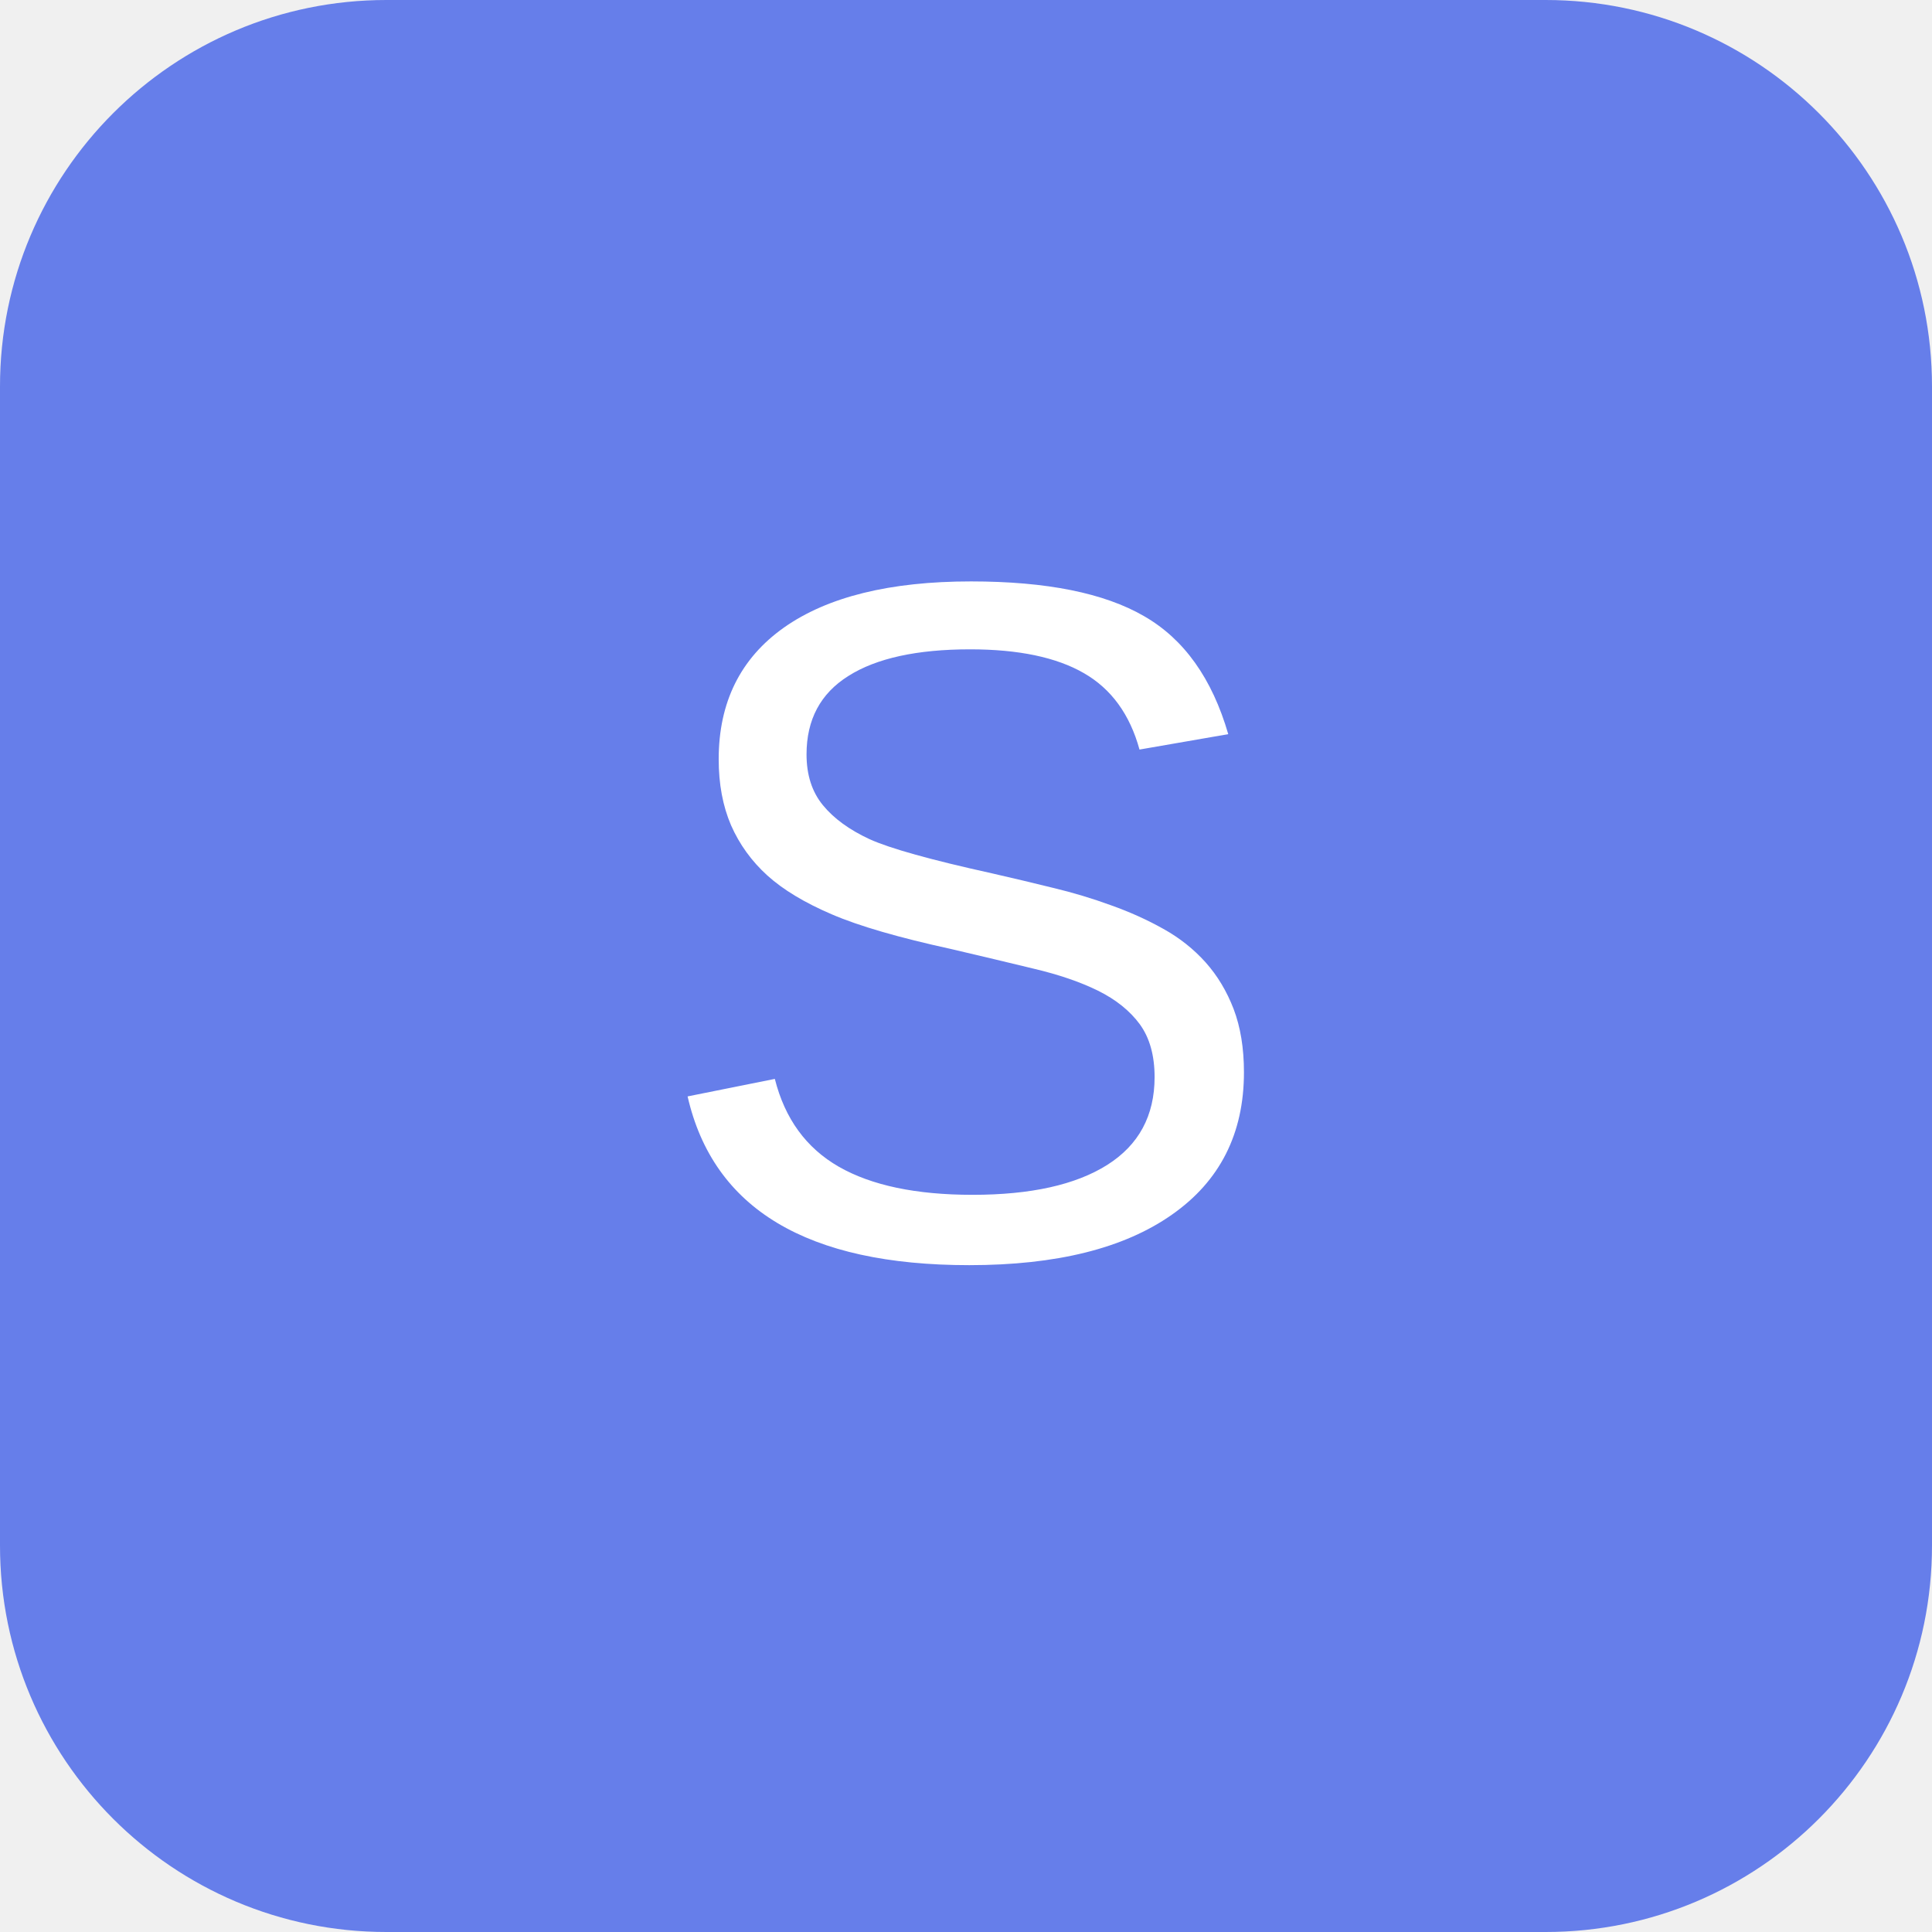
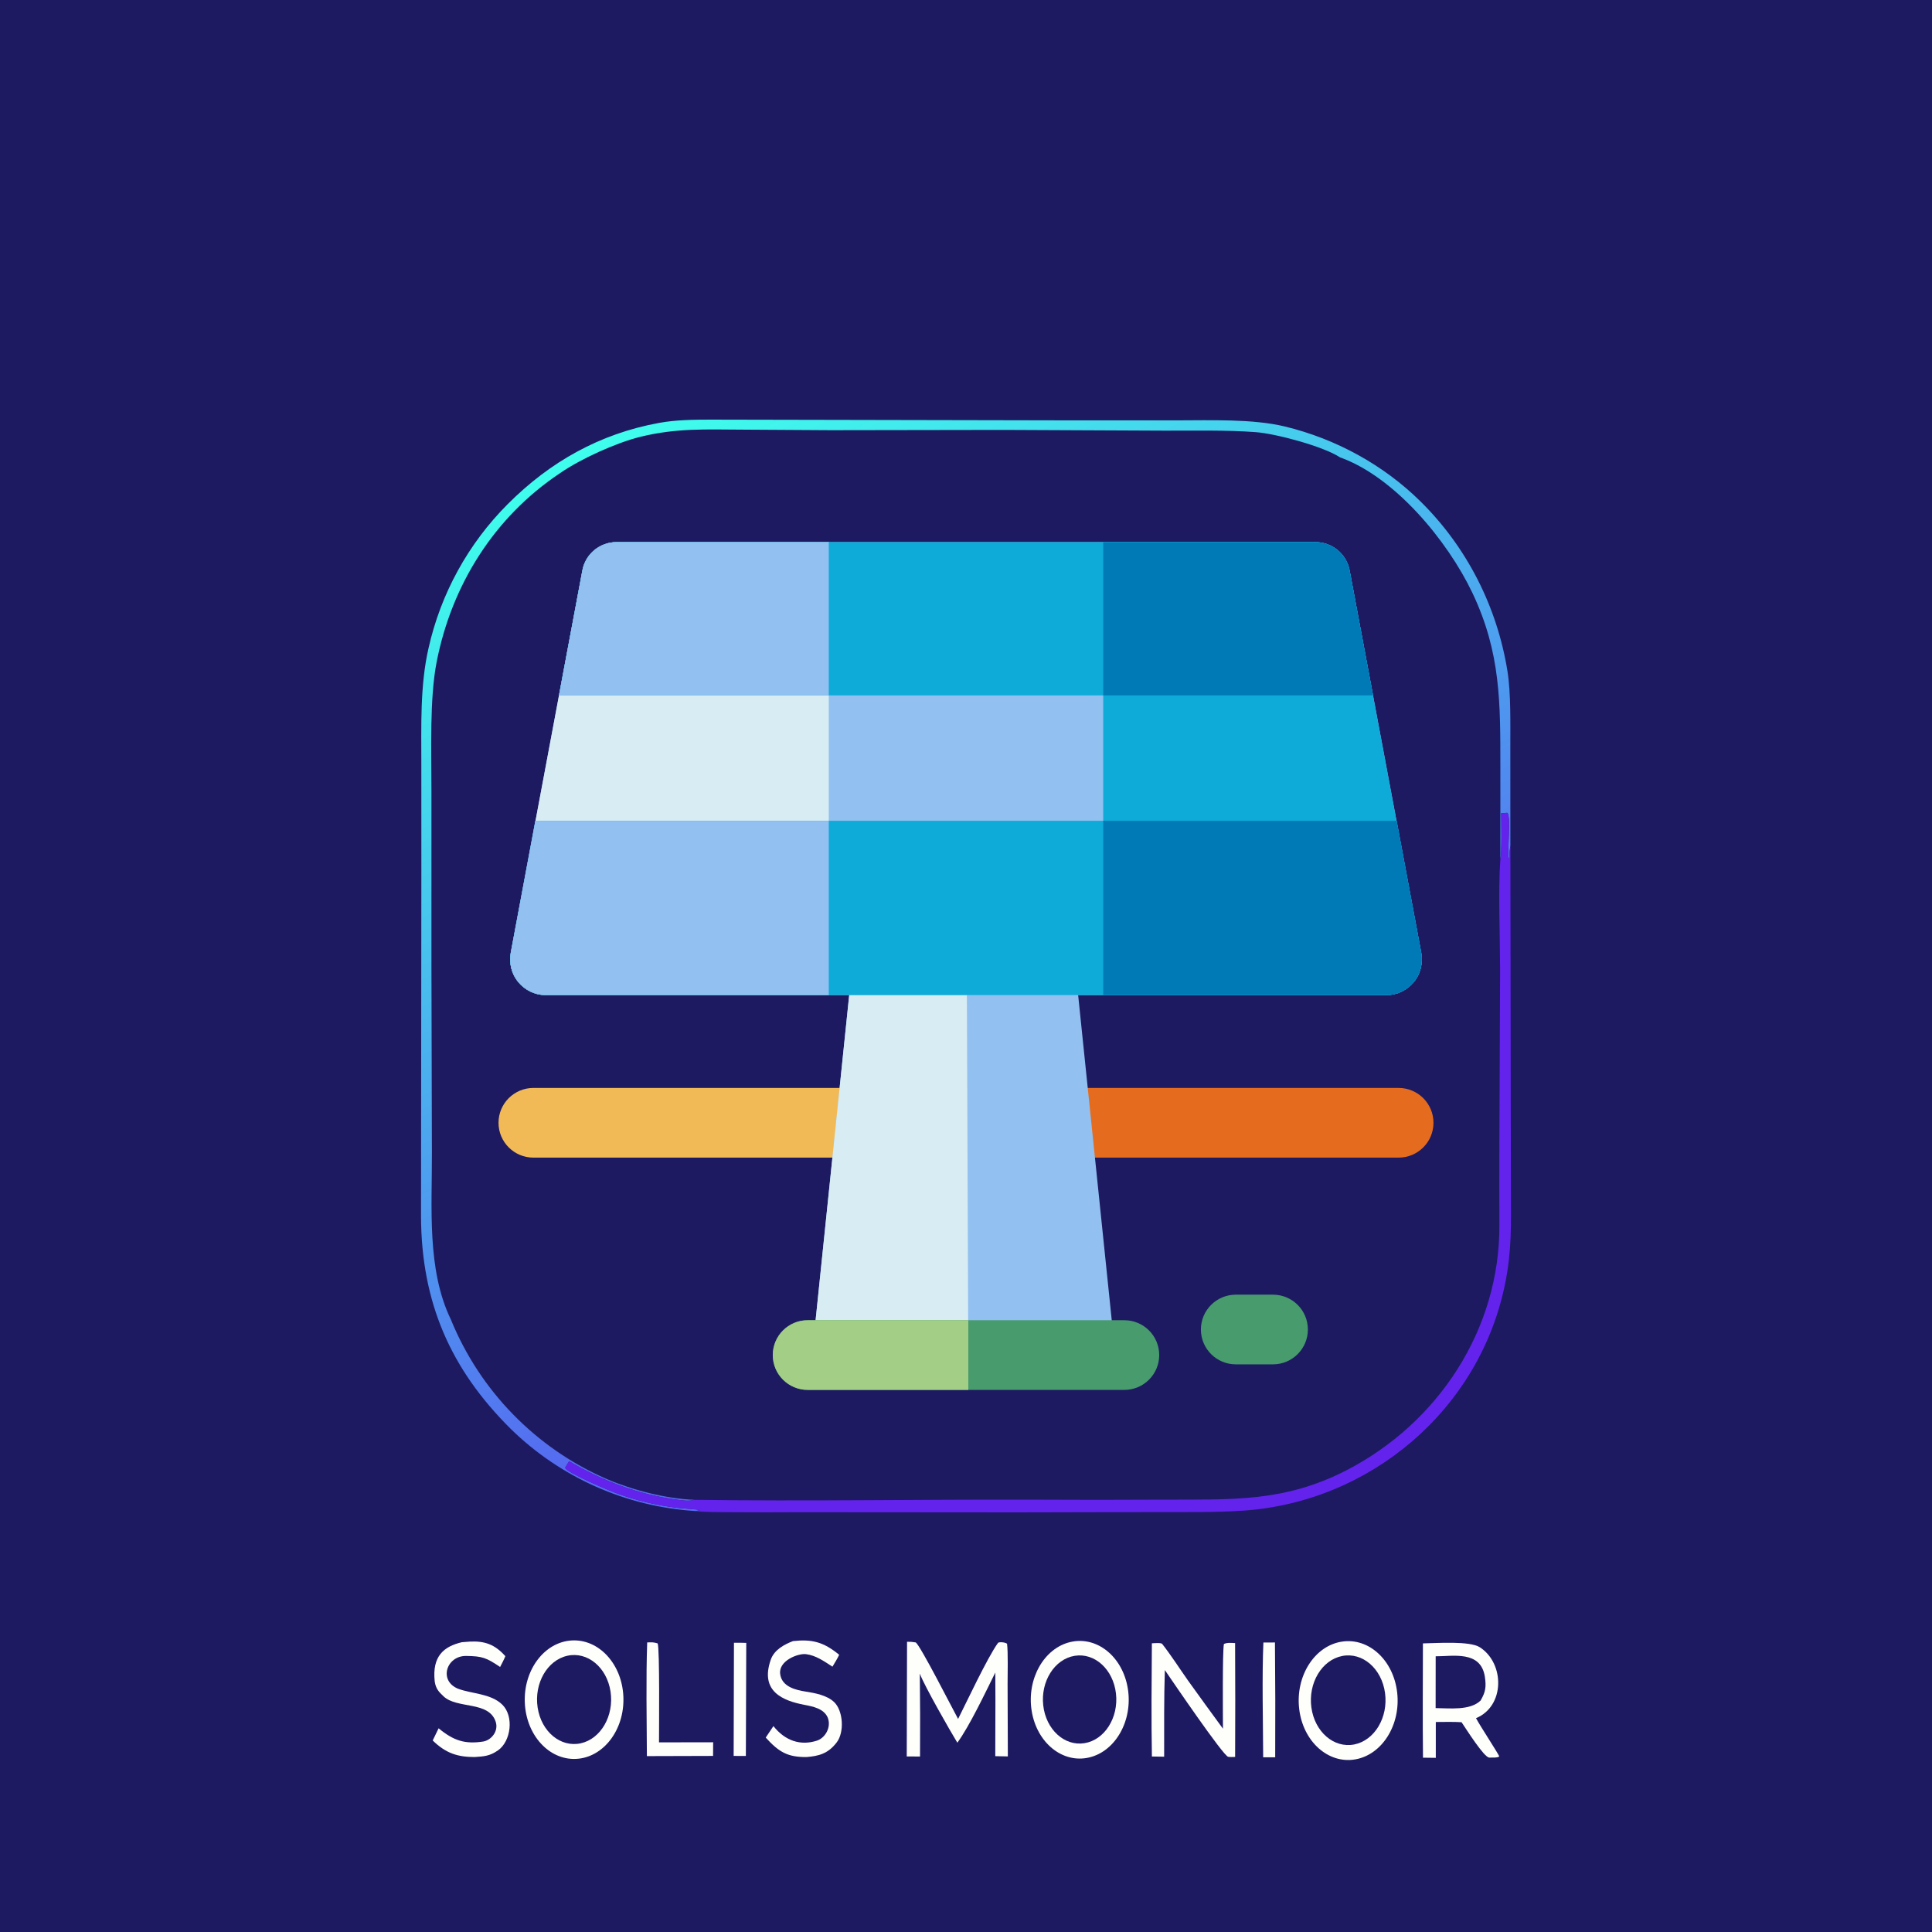
- <svg xmlns="http://www.w3.org/2000/svg" viewBox="0 0 100 100">
-   <rect width="100" height="100" rx="20" fill="#667eea" />
-   <text x="50" y="65" font-size="50" text-anchor="middle" fill="white" font-family="Arial, sans-serif">S</text>
+ <svg xmlns="http://www.w3.org/2000/svg" height="1024" preserveAspectRatio="none" style="display: block;" version="1.1" viewBox="0 0 2048 2048" width="1024" id="svg46" xml:space="preserve">
+   <defs id="defs12">
+     <linearGradient gradientUnits="userSpaceOnUse" id="Gradient1" x1="961.322" x2="727.597" y1="939" y2="877.598">
+       <stop class="stop0" offset="0" stop-color="rgb(0,197,193)" stop-opacity="1" id="stop1" />
+       <stop class="stop1" offset="1" stop-color="rgb(83,255,255)" stop-opacity="1" id="stop2" />
+     </linearGradient>
+     <linearGradient gradientUnits="userSpaceOnUse" id="Gradient2" x1="1111.73" x2="1065.33" y1="865.806" y2="835.289">
+       <stop class="stop0" offset="0" stop-color="rgb(10,122,212)" stop-opacity="1" id="stop3" />
+       <stop class="stop1" offset="1" stop-color="rgb(19,39,230)" stop-opacity="1" id="stop4" />
+     </linearGradient>
+     <linearGradient gradientUnits="userSpaceOnUse" id="Gradient3" x1="1092.25" x2="1162.99" y1="1244.55" y2="927.202">
+       <stop class="stop0" offset="0" stop-color="rgb(169,20,239)" stop-opacity="1" id="stop5" />
+       <stop class="stop1" offset="1" stop-color="rgb(43,50,244)" stop-opacity="1" id="stop6" />
+     </linearGradient>
+     <linearGradient gradientUnits="userSpaceOnUse" id="Gradient4" x1="1248.99" x2="738.257" y1="1161.9" y2="558.399">
+       <stop class="stop0" offset="0" stop-color="rgb(45,14,165)" stop-opacity="1" id="stop7" />
+       <stop class="stop1" offset="1" stop-color="rgb(74,72,198)" stop-opacity="1" id="stop8" />
+     </linearGradient>
+     <linearGradient gradientUnits="userSpaceOnUse" id="Gradient5" x1="1151.21" x2="724.31" y1="1151.73" y2="296.899">
+       <stop class="stop0" offset="0" stop-color="rgb(85,107,240)" stop-opacity="1" id="stop9" />
+       <stop class="stop1" offset="1" stop-color="rgb(63,254,236)" stop-opacity="1" id="stop10" />
+     </linearGradient>
+     <linearGradient gradientUnits="userSpaceOnUse" id="Gradient6" x1="1475.13" x2="573.64" y1="1401.45" y2="387.539">
+       <stop class="stop0" offset="0" stop-color="rgb(35,0,217)" stop-opacity="1" id="stop11" />
+       <stop class="stop1" offset="1" stop-color="rgb(64,174,234)" stop-opacity="1" id="stop12" />
+     </linearGradient>
+   </defs>
+   <path d="M 0,0 H 2048 V 2048 H 0 Z" fill="#1d1a62" id="path12" />
+   <g id="g47" style="display:inline" transform="translate(-0.6926143,127.52)">
+     <path d="m 737.916,1474.25 c -73.562,-4.59 -143.026,-35.46 -195.724,-86.99 -64.145,-63.61 -94.798,-134.4 -95.201,-225.07 l 0.362,-365.845 -0.03,-113.818 c 0.014,-40.33 -1.424,-83.317 7.54,-122.53 12.923,-58.072 42.14,-111.254 84.224,-153.306 44.671,-44.718 97.39,-74.435 160.207,-85.912 17.76,-3.245 36.305,-3.458 54.324,-3.469 l 385.072,0.774 109.01,-10e-4 c 35.5,-0.019 80.93,-1.727 114.81,6.456 54.03,13.047 104.57,40.536 144.18,79.683 49.19,48.612 81.08,111.699 92,179.865 3.73,23.265 2.96,56.286 3.01,80.429 l 0.05,104.061 c -0.77,5.184 -1.01,8.293 -1.2,13.541 l -0.54,0.223 c -1.59,-9.326 2.51,-44.926 -1.48,-48.249 -2.18,0.094 -4.36,0.248 -6.53,0.465 0.07,9.206 0.8,40.95 -0.85,48.826 l -0.02,-97.839 c 0,-68.001 0.5,-121.39 -29.76,-184.832 -26.04,-54.622 -81.92,-122.624 -140.23,-143.423 -17.46,-11.556 -67.66,-25.082 -89.31,-26.716 -31.14,-2.349 -65.91,-1.478 -97.46,-1.598 l -169.86,-0.773 -183.428,0.295 -92.403,-0.566 c -39.528,-0.114 -70.698,-1.934 -109.833,7.752 -25.334,6.373 -62.596,23.191 -84.596,38.442 -69.567,46.396 -114.583,118.186 -130.636,199.773 -7.673,39 -5.539,94.687 -5.573,135.813 l 0.003,187.613 0.487,197.176 c 0.24,57.48 -5.552,123.66 20.07,176.65 30.836,75.61 89.941,136.22 164.754,168.94 27.873,11.93 63.063,21.08 93.148,22.23 -5.411,1.75 -12.49,0.64 -18.156,-0.1 -40.522,-5.34 -78.988,-19.87 -114.084,-40.59 -0.587,-0.35 -3.952,6 -4.502,6.77 2.631,5.65 47.189,24.34 54.923,27.15 20.606,7.5 42.007,12.62 63.781,15.24 6.228,0.79 20.259,1.43 24.795,2.48 -1.838,0.36 -3.496,0.7 -5.344,0.98 z" fill="url(#Gradient5)" id="path14" style="fill:url(#Gradient5)" />
+     <path d="m 1592,734.557 c 2.17,-0.217 4.35,-0.371 6.53,-0.465 3.99,3.323 -0.11,38.923 1.48,48.249 l 0.54,-0.223 c 0.19,-5.248 0.43,-8.357 1.2,-13.541 l 0.39,281.973 0.18,84.65 c 0.06,35.56 1.01,62.41 -6.06,97.6 -26.9,134.04 -143.17,232.29 -278.59,241.08 -29.82,1.94 -60.66,1.33 -91.09,1.44 l -147.01,0.33 -230.11,-0.17 c -25.428,0.17 -50.856,0.16 -76.284,-0.03 -8.131,-0.1 -27.922,-0.03 -35.26,-1.2 1.848,-0.28 3.506,-0.62 5.344,-0.98 -4.536,-1.05 -18.567,-1.69 -24.795,-2.48 -21.774,-2.62 -43.175,-7.74 -63.781,-15.24 -7.734,-2.81 -52.292,-21.5 -54.923,-27.15 0.55,-0.77 3.915,-7.12 4.502,-6.77 35.096,20.72 73.562,35.25 114.084,40.59 5.666,0.74 12.745,1.85 18.156,0.1 118.775,1.7 237.324,-0.49 356.127,-0.16 47.39,0.26 94.78,0.26 142.17,-0.01 71.17,-0.27 126.93,2.99 193.04,-31.02 97.57,-50.19 162.99,-149.74 162.28,-260.59 -0.18,-27.98 -0.03,-55.95 -0.04,-83.83 l 0.79,-186.789 c -0.08,-32.924 -2.1,-84.253 0.2,-115.559 l 0.08,-0.979 c 1.65,-7.876 0.92,-39.62 0.85,-48.826 z" fill="#6323ed" id="path15" />
+   </g>
+   <g id="g48" style="display:inline" transform="matrix(1,0,0,1.201219,1.033,-284.6797)">
+     <path d="m 1421.19,1685.71 c 28.59,-3.79 54.87,16.21 58.83,44.78 3.97,28.56 -15.87,54.97 -44.41,59.11 -28.79,4.17 -55.48,-15.88 -59.47,-44.69 -4,-28.81 16.21,-55.38 45.05,-59.2 z" fill="#fefefb" id="path32" />
+     <path d="m 1421.77,1698.35 c 21.55,-3.51 41.87,11.1 45.39,32.65 3.53,21.54 -11.07,41.87 -32.61,45.42 -21.57,3.55 -41.93,-11.07 -45.46,-32.64 -3.53,-21.57 11.1,-41.92 32.68,-45.43 z" fill="#1d1a62" id="path33" />
+     <path d="m 604.604,1684.67 c 29.027,-1.63 53.814,20.72 55.186,49.76 1.372,29.04 -21.197,53.63 -50.248,54.74 -28.691,1.1 -52.908,-21.12 -54.263,-49.8 -1.355,-28.68 20.658,-53.09 49.325,-54.7 z" fill="#fefefb" id="path34" />
+     <path d="m 600.41,1698.15 c 21.348,-3.93 41.836,10.2 45.744,31.55 3.908,21.35 -10.245,41.83 -31.601,45.71 -21.326,3.88 -41.764,-10.24 -45.667,-31.57 -3.902,-21.32 10.206,-41.77 31.524,-45.69 z" fill="#1d1a62" id="path35" />
+     <path d="m 1133.79,1686 c 28.11,-5.38 55.27,13 60.72,41.1 5.44,28.09 -12.88,55.29 -40.96,60.8 -28.17,5.54 -55.48,-12.86 -60.95,-41.04 -5.46,-28.19 13,-55.46 41.19,-60.86 z" fill="#fefefb" id="path36" />
+     <path d="m 1138.1,1698.21 c 21.32,-2.93 40.96,12 43.85,33.32 2.88,21.32 -12.08,40.93 -33.41,43.77 -21.26,2.84 -40.81,-12.08 -43.69,-33.33 -2.87,-21.26 12,-40.84 33.25,-43.76 z" fill="#1d1a62" id="path37" />
+     <path d="m 1507.32,1687.24 c 14.44,-0.16 49.54,-2.39 60.4,3.45 26.34,14.18 26.72,51.9 -4.11,62.56 4.12,6.53 23.35,30.9 24.67,33.75 -2.02,1.34 -7.55,0.94 -10.53,1.02 -5.53,0.14 -25.1,-25.93 -29.47,-31.22 -8.35,-0.47 -18.79,-0.2 -27.3,-0.2 l -0.01,31.64 -13.57,-0.14 c -0.49,-33.31 -0.09,-67.48 -0.08,-100.86 z" fill="#fefefb" id="path38" />
+     <path d="m 1520.85,1698.62 c 17.91,0.15 47.87,-5.5 52.15,18.15 1.63,8.99 0.61,13.59 -4.58,20.94 -11.19,9 -33.24,6.72 -47.63,6.62 z" fill="#1d1a62" id="path39" />
+     <path d="m 960.473,1685.8 c 3.891,0 5.413,0.06 9.249,0.59 5.285,3.34 38.468,57.82 44.868,67.51 7.56,-12.32 31.07,-54.26 42.31,-67.09 0.79,-0.9 6.89,-0.83 9.58,0.7 1.19,7.52 0.58,26.92 0.58,35.81 l 0.26,63.67 -13.33,-0.23 0.16,-49.2 -0.12,-24.58 c -10.24,17.13 -27.36,47.37 -40.24,61.9 -8.19,-11.2 -34.8,-49.97 -39.789,-60.95 0.381,24.38 0.461,48.77 0.241,73.15 l -14.088,-0.07 z" fill="#fefefb" id="path40" />
+     <path d="m 1295.34,1762.5 c 0,-10.02 -0.63,-68.19 1.03,-74.75 3.64,-1.39 7.87,-0.89 11.85,-0.79 0.23,33.49 0.24,66.99 0.03,100.48 -2.38,0.03 -4.99,0.21 -7.34,-0.11 -5.16,-0.69 -59.66,-67.42 -67.15,-76.55 -1,25.07 -0.69,51.27 -0.74,76.44 l -12.99,-0.16 c -0.7,-32.36 -0.33,-67.51 -0.03,-99.89 2.01,-0.11 9.82,-0.64 10.9,0.5 9.5,10.1 18.39,21.67 27.34,32.25 12.29,14.26 24.66,28.46 37.1,42.58 z" fill="#fefefb" id="path41" />
+     <path d="m 488.474,1686.21 c 2.877,-0.25 5.758,-0.43 8.641,-0.56 15.373,-0.6 26.294,2.31 37.554,12.87 -1.752,3.52 -3.468,6.18 -5.563,9.53 -14.49,-8.15 -18.995,-9.58 -36.073,-9.73 -20.817,-0.18 -29.413,21.87 -8.444,28.95 14.442,4.51 34.704,4.16 46.805,14 12.619,10.25 9.263,32.32 -4.458,40.33 -8.925,5.21 -15.198,5.37 -24.902,5.93 -17.915,-0.03 -30.384,-3.25 -44.38,-14.61 l 6.263,-10.76 c 15.9,11.01 28.072,14.12 47.132,11.7 8.549,-1.09 16.625,-9.03 13.417,-17.36 -7.225,-18.75 -41.031,-11.14 -55.412,-22.61 -4.912,-3.92 -8.076,-6.5 -9.275,-13.09 -2.888,-22.53 9.921,-30.85 28.695,-34.59 z" fill="#fefefb" id="path42" />
+     <path d="m 839.583,1685.21 c 19.978,-1.84 32.34,0.7 48.945,12.08 -2.194,3.87 -4.527,6.91 -7.131,10.49 -8.681,-4.67 -17.449,-9.93 -27.963,-11.04 -8.453,-0.88 -29.086,5.72 -27.486,17.3 1.628,11.78 17.342,14.42 26.969,15.71 9.476,1.27 22.454,3.1 30.279,9.28 9.547,7.62 11.048,26.45 2.753,35.54 -9.193,10.09 -19.255,12.09 -32.113,12.98 -19.663,0.06 -28.894,-4.1 -43.174,-17.19 l 8.17,-10.13 c 12.376,13.01 28.847,17.57 46.276,12.78 8.432,-2.32 15.351,-11.58 11.311,-20.26 -4.153,-8.09 -16.106,-9.89 -24.814,-11.28 -22.211,-3.57 -47.489,-11.59 -35.576,-39.89 3.695,-8.78 14.543,-13.49 23.554,-16.37 z" fill="#fefefb" id="path43" />
+     <path d="m 685.017,1686.38 c 4.888,-0.07 6.477,-0.32 11.106,0.87 2.264,4.6 1.422,76.4 1.421,87.33 l 57.398,-0.08 -0.096,12.04 -70.158,0.17 c -0.171,-31.96 -0.997,-68.77 0.329,-100.33 z" fill="#fefefb" id="path44" />
+     <path d="m 776.994,1686.68 c 4.188,-0.09 8.814,0.06 13.042,0.11 l -0.422,99.79 -12.947,-0.04 z" fill="#fefefb" id="path45" />
+     <path d="m 1338.22,1686.48 12.25,-0.05 c 0.39,33.78 0.48,67.56 0.26,101.33 l -12.74,-0.02 c -0.16,-30.05 -1.34,-72.07 0.23,-101.26 z" fill="#fefefb" id="path46" />
+   </g>
+   <g id="g46" transform="matrix(1.935717,0,0,1.933196,528.4564,529.1027)">
+     <path style="fill:#e56c1e" d="m 492.896,322.866 h -171.94 c -10.551,0 -19.104,8.554 -19.104,19.104 0,10.551 8.554,19.104 19.104,19.104 h 171.94 c 10.551,0 19.104,-8.554 19.104,-19.104 0,-10.551 -8.554,-19.104 -19.104,-19.104 z" id="path1" />
+     <path style="fill:#f2ba57" d="m 210.149,341.97 c 0,-10.551 -8.554,-19.104 -19.104,-19.104 H 19.104 C 8.554,322.866 0,331.419 0,341.97 c 0,10.551 8.554,19.104 19.104,19.104 h 171.94 c 10.552,10e-4 19.105,-8.553 19.105,-19.104 z" id="path2" />
+     <path style="fill:#91c0f1" d="M 336.138,453.362 306.563,166.795 c -1.005,-9.739 -9.211,-17.143 -19.004,-17.143 h -65.667 c -9.792,0 -17.999,7.404 -19.004,17.143 l -29.575,286.567 c -0.555,5.38 1.195,10.743 4.818,14.758 3.622,4.016 8.778,6.308 14.186,6.308 h 124.816 c 5.408,0 10.563,-2.293 14.186,-6.308 3.623,-4.015 5.373,-9.378 4.819,-14.758 z" id="path3" />
+     <path style="fill:#d7edf3" d="m 256,149.652 h -34.107 c -9.792,0 -17.999,7.404 -19.004,17.143 l -29.575,286.567 c -0.555,5.38 1.195,10.743 4.818,14.758 3.622,4.016 8.778,6.308 14.186,6.308 h 64.962 z" id="path4" />
+     <path style="fill:#91c0f1" d="M 505.306,248.874 466.07,39.094 c -1.69,-9.04 -9.582,-15.532 -18.778,-15.532 H 64.708 c -9.197,0 -17.088,6.492 -18.778,15.532 L 6.694,248.905 c -1.044,5.585 0.451,11.544 4.081,15.915 3.63,4.371 9.016,7.1 14.698,7.1 h 461.055 c 5.682,0 11.068,-2.743 14.698,-7.115 3.63,-4.372 5.124,-10.346 4.08,-15.931 z" id="path5" />
+     <path style="fill:#0eabd9" d="M 505.306,248.874 466.07,39.094 c -1.69,-9.04 -9.582,-15.532 -18.778,-15.532 H 331.144 V 271.92 h 155.383 c 5.682,0 11.068,-2.743 14.698,-7.115 3.63,-4.372 5.125,-10.346 4.081,-15.931 z" id="path6" />
+     <path style="fill:#d7edf3" d="M 180.856,23.562 H 64.708 c -9.197,0 -17.088,6.492 -18.778,15.532 L 6.694,248.905 c -1.044,5.585 0.451,11.544 4.081,15.915 3.63,4.371 9.016,7.1 14.698,7.1 h 155.383 z" id="path7" />
+     <g id="g9">
+       <path style="fill:#0eabd9" d="m 466.07,39.011 c -1.69,-9.04 -9.582,-15.449 -18.778,-15.449 H 64.708 c -9.197,0 -17.088,6.408 -18.778,15.449 L 33.084,107.622 H 478.92 Z" id="path8" />
+       <path style="fill:#0eabd9" d="M 491.855,176.398 H 20.149 l -13.455,72.23 c -1.044,5.585 0.451,11.683 4.081,16.054 3.63,4.371 9.016,7.238 14.698,7.238 h 461.055 c 5.682,0 11.068,-2.743 14.698,-7.115 3.63,-4.372 5.125,-10.623 4.081,-16.208 z" id="path9" />
+     </g>
+     <path style="fill:#489b6d" d="m 424.119,436.219 h -20.378 c -10.551,0 -19.104,8.554 -19.104,19.104 0,10.551 8.554,19.104 19.104,19.104 h 20.378 c 10.551,0 19.104,-8.554 19.104,-19.104 10e-4,-10.55 -8.553,-19.104 -19.104,-19.104 z" id="path10" />
+     <path style="fill:#91c0f1" d="m 64.708,23.562 c -9.197,0 -17.088,6.408 -18.778,15.449 l -12.846,68.611 h 147.772 v -84.06 z" id="path11" />
+     <path style="fill:#007ab7" d="M 478.919,107.622 466.07,39.011 c -1.69,-9.04 -9.582,-15.449 -18.778,-15.449 H 331.144 v 84.06 z" id="path12-3" />
+     <path style="fill:#91c0f1" d="m 20.149,176.398 -13.455,72.23 c -1.044,5.585 0.451,11.683 4.081,16.054 3.63,4.371 9.016,7.238 14.698,7.238 h 155.383 v -95.522 z" id="path13" />
+     <path style="fill:#007ab7" d="m 505.306,248.598 -13.451,-72.2 H 331.144 v 95.522 h 155.383 c 5.682,0 11.068,-2.743 14.698,-7.115 3.63,-4.372 5.125,-10.622 4.081,-16.207 z" id="path14-6" />
+     <path style="fill:#489b6d" d="M 342.706,450.229 H 169.294 c -10.551,0 -19.104,8.554 -19.104,19.104 0,10.551 8.554,19.104 19.104,19.104 h 173.413 c 10.551,0 19.104,-8.554 19.104,-19.104 0,-10.55 -8.554,-19.104 -19.105,-19.104 z" id="path15-7" />
+     <path style="fill:#a2ce86" d="m 257.274,450.229 h -87.98 c -10.551,0 -19.104,8.554 -19.104,19.104 0,10.551 8.554,19.104 19.104,19.104 h 87.98 z" id="path16" />
+   </g>
</svg>
